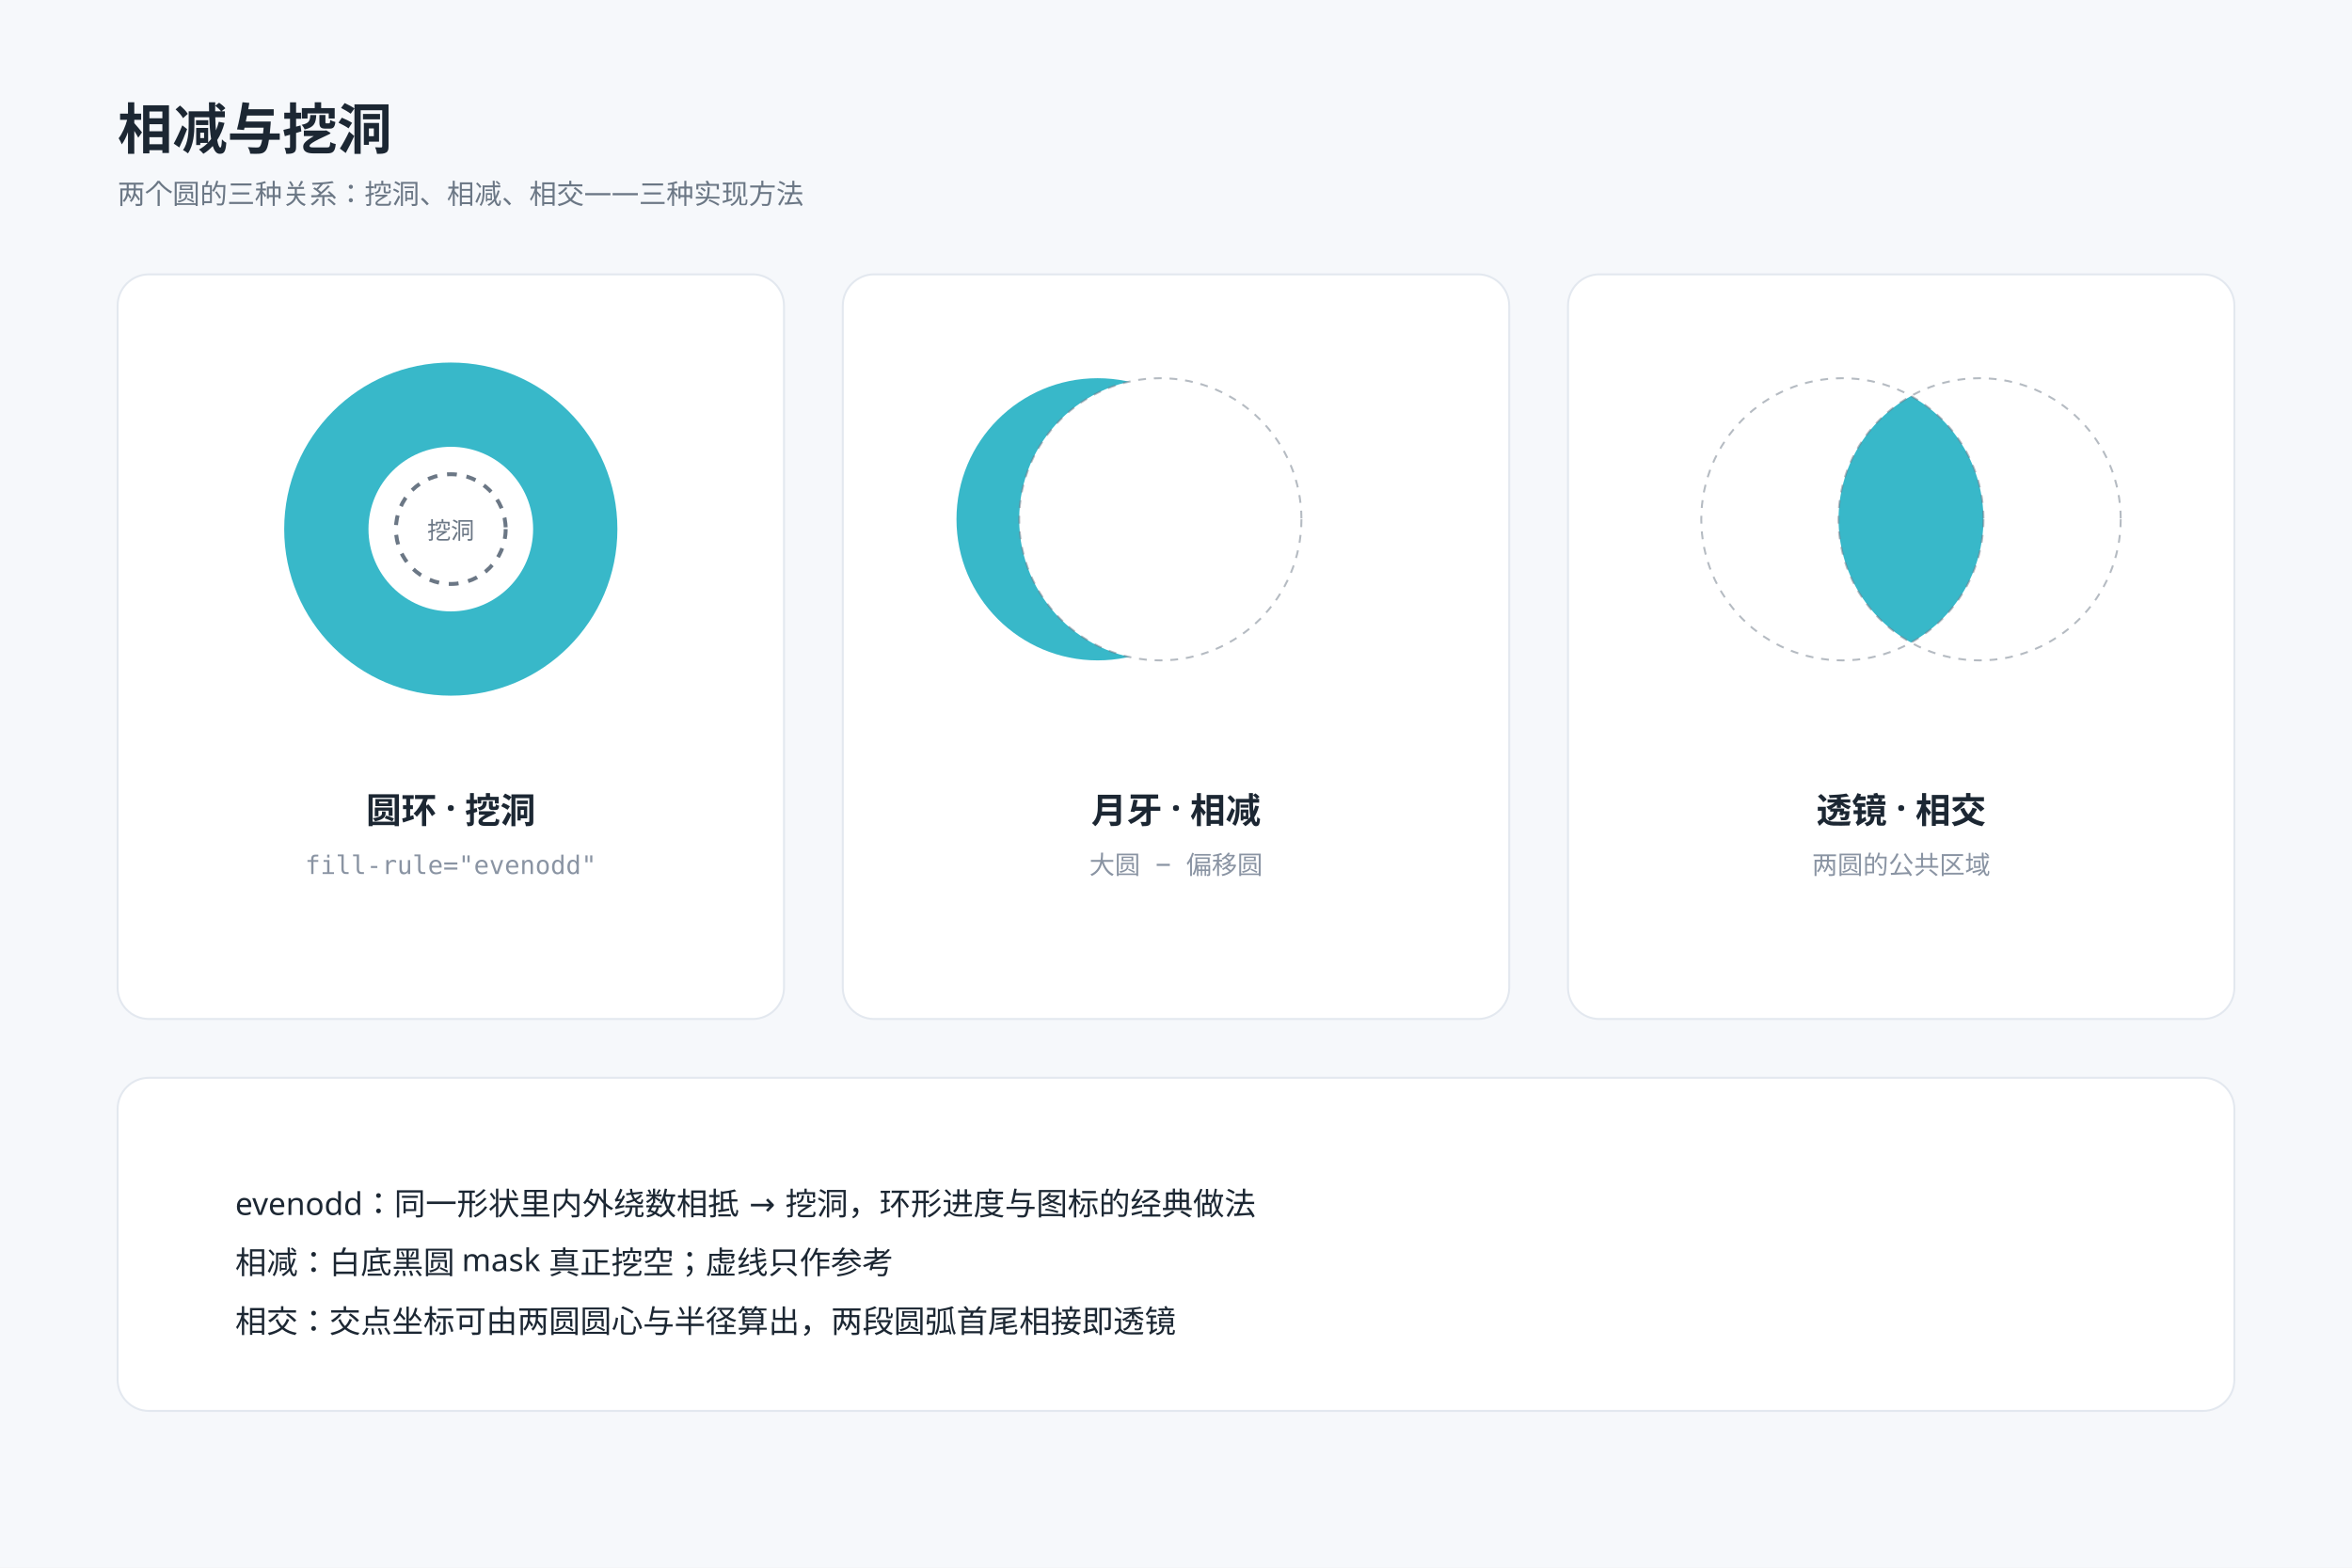
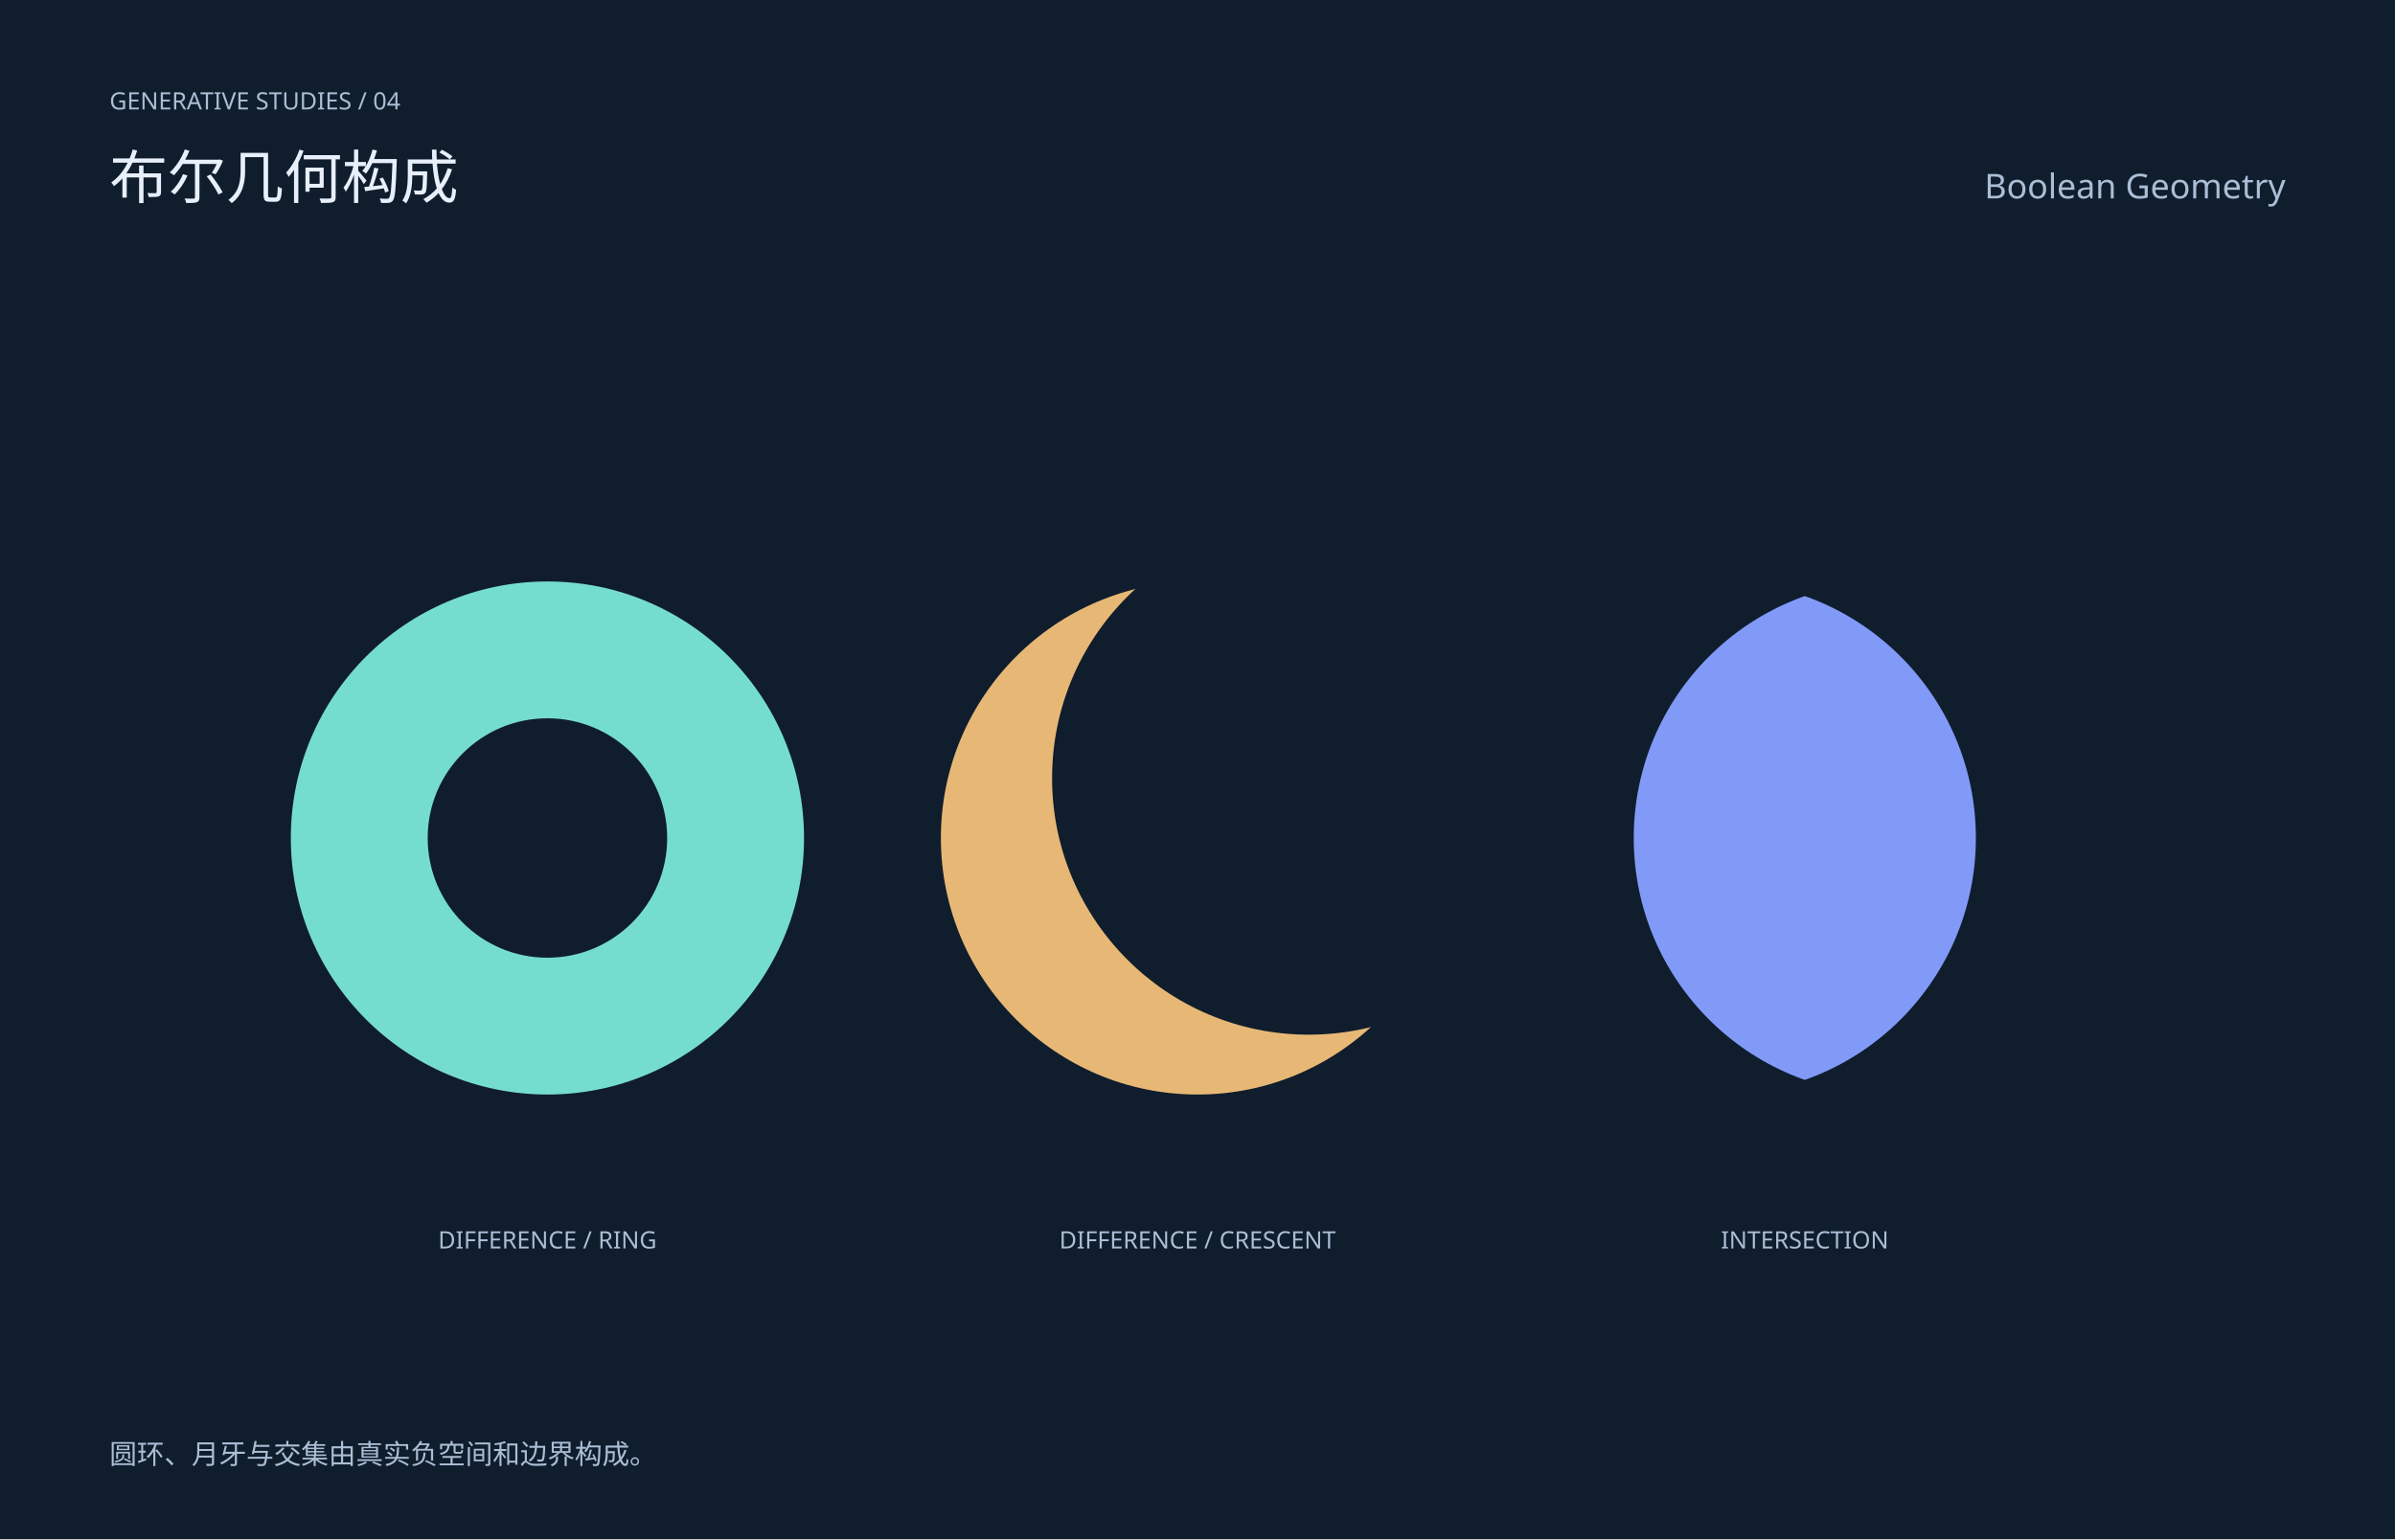
- <svg xmlns="http://www.w3.org/2000/svg" width="1200" height="800" viewBox="0 0 1200 800" font-family="PingFang SC, Hiragino Sans GB, Microsoft YaHei, sans-serif">
+ <svg xmlns="http://www.w3.org/2000/svg" width="1400" height="900" viewBox="0 0 1400 900" role="img" aria-labelledby="title desc" font-family="PingFang SC, Microsoft YaHei, sans-serif">
+   <rect x="0" y="0" width="1400" height="900" fill="#101d2d" />
+   <text x="64" y="64" font-size="14" fill="#aabfd5" text-anchor="start">GENERATIVE STUDIES / 04</text>
+   <text x="64" y="116" font-size="34" fill="#e7effa" text-anchor="start">布尔几何构成</text>
+   <text x="1336" y="116" font-size="20" fill="#aabfd5" text-anchor="end">Boolean Geometry</text>
  <defs>
-     <mask id="moonCutout" maskUnits="userSpaceOnUse" x="480" y="180" width="200" height="180">
-       <rect x="480" y="180" width="200" height="180" fill="white" />
-       <circle cx="592" cy="265" r="72" fill="black" />
-     </mask>
+     <clipPath id="stage">
+       <rect x="64" y="190" width="1272" height="620" />
+     </clipPath>
+     <linearGradient id="ink" x1="0" y1="0" x2="1" y2="1">
+       <stop stop-color="#75ddcf" />
+       <stop offset="1" stop-color="#819af8" />
+     </linearGradient>
  </defs>
-   <rect width="1200" height="800" fill="#f6f8fb" />
-   <text x="60" y="76" font-size="28" font-weight="700" fill="#1c2733">相减与挖洞</text>
-   <text x="60" y="104" font-size="14" fill="#6b7785">两个圆的三种关系：挖洞、相减、相交——三种实现方法</text>
-   <g>
-     <rect x="60" y="140" width="340" height="380" rx="16" fill="#ffffff" stroke="#e3e8ef" />
-     <path d="M 315 270 A 85 85 0 1 0 145 270 A 85 85 0 1 0 315 270 Z M 272 270 A 42 42 0 1 1 188 270 A 42 42 0 1 1 272 270 Z" fill="#38b8c9" fill-rule="evenodd" />
-     <circle cx="230" cy="270" r="28" fill="none" stroke="#6b7785" stroke-width="2" stroke-dasharray="5 5" />
-     <text x="230" y="275" font-size="12" fill="#6b7785" text-anchor="middle" font-family="SFMono-Regular, Menlo, monospace">挖洞</text>
-     <text x="230" y="420" font-size="18" font-weight="600" fill="#1c2733" text-anchor="middle">圆环 · 挖洞</text>
-     <text x="230" y="446" font-size="13" fill="#8a94a3" text-anchor="middle" font-family="SFMono-Regular, Menlo, monospace">fill-rule="evenodd"</text>
+   <g clip-path="url(#stage)">
+     <defs>
+       <mask id="subtract" maskUnits="userSpaceOnUse" x="540" y="300" width="320" height="380">
+         <rect x="540" y="300" width="320" height="380" fill="white" />
+         <circle cx="765" cy="455" r="150" fill="black" />
+       </mask>
+       <clipPath id="intersection">
+         <circle cx="1105" cy="490" r="150" />
+       </clipPath>
+     </defs>
+     <path d="M470 490a150 150 0 1 0-300 0a150 150 0 1 0 300 0 M390 490a70 70 0 1 0-140 0a70 70 0 1 0 140 0" fill="#75ddcf" stroke="none" stroke-width="2" stroke-linecap="round" stroke-linejoin="round" fill-rule="evenodd" />
+     <circle cx="700.000" cy="490.000" r="150.000" fill="#e7b875" stroke="none" stroke-width="2" mask="url(#subtract)" />
+     <circle cx="1005.000" cy="490.000" r="150.000" fill="#819af8" stroke="none" stroke-width="2" clip-path="url(#intersection)" />
+     <text x="320" y="730" font-size="14" fill="#aabfd5" text-anchor="middle">DIFFERENCE / RING</text>
+     <text x="700" y="730" font-size="14" fill="#aabfd5" text-anchor="middle">DIFFERENCE / CRESCENT</text>
+     <text x="1055" y="730" font-size="14" fill="#aabfd5" text-anchor="middle">INTERSECTION</text>
  </g>
-   <g>
-     <rect x="430" y="140" width="340" height="380" rx="16" fill="#ffffff" stroke="#e3e8ef" />
-     <circle cx="560" cy="265" r="72" fill="#38b8c9" mask="url(#moonCutout)" />
-     <circle cx="592" cy="265" r="72" fill="none" stroke="#6b7785" stroke-dasharray="4 4" opacity="0.5" />
-     <text x="600" y="420" font-size="18" font-weight="600" fill="#1c2733" text-anchor="middle">月牙 · 相减</text>
-     <text x="600" y="446" font-size="13" fill="#8a94a3" text-anchor="middle" font-family="SFMono-Regular, Menlo, monospace">大圆 − 偏移圆</text>
-   </g>
-   <g>
-     <rect x="800" y="140" width="340" height="380" rx="16" fill="#ffffff" stroke="#e3e8ef" />
-     <path d="M 975 202.1 A 72 72 0 0 1 975 327.9 A 72 72 0 0 1 975 202.1 Z" fill="#38b8c9" />
-     <circle cx="940" cy="265" r="72" fill="none" stroke="#6b7785" stroke-dasharray="4 4" opacity="0.5" />
-     <circle cx="1010" cy="265" r="72" fill="none" stroke="#6b7785" stroke-dasharray="4 4" opacity="0.5" />
-     <text x="970" y="420" font-size="18" font-weight="600" fill="#1c2733" text-anchor="middle">透镜 · 相交</text>
-     <text x="970" y="446" font-size="13" fill="#8a94a3" text-anchor="middle" font-family="SFMono-Regular, Menlo, monospace">两圆的公共区域</text>
-   </g>
-   <g>
-     <rect x="60" y="550" width="1080" height="170" rx="16" fill="#ffffff" stroke="#e3e8ef" />
-     <text x="120" y="620" font-size="16" fill="#1c2733">evenodd：同一形状里内外绕数相抵 → 挖洞，环形进度与图标的经典做法</text>
-     <text x="120" y="650" font-size="16" fill="#1c2733">相减：白底黑圆 mask 真正挖空；虚线只作参考</text>
-     <text x="120" y="680" font-size="16" fill="#1c2733">相交：交点坐标可由两圆圆心与半径算出，两段圆弧首尾相接即透镜</text>
-   </g>
+   <text x="64" y="856" font-size="16" fill="#aabfd5" text-anchor="start">圆环、月牙与交集由真实负空间和边界构成。</text>
+   <style>.snapshot{display:none}@media(prefers-reduced-motion:reduce){.motion{display:none}.snapshot{display:inline}.grow{animation:none;stroke-dashoffset:0}}@keyframes grow{from{stroke-dashoffset:1}to{stroke-dashoffset:0}}</style>
</svg>
